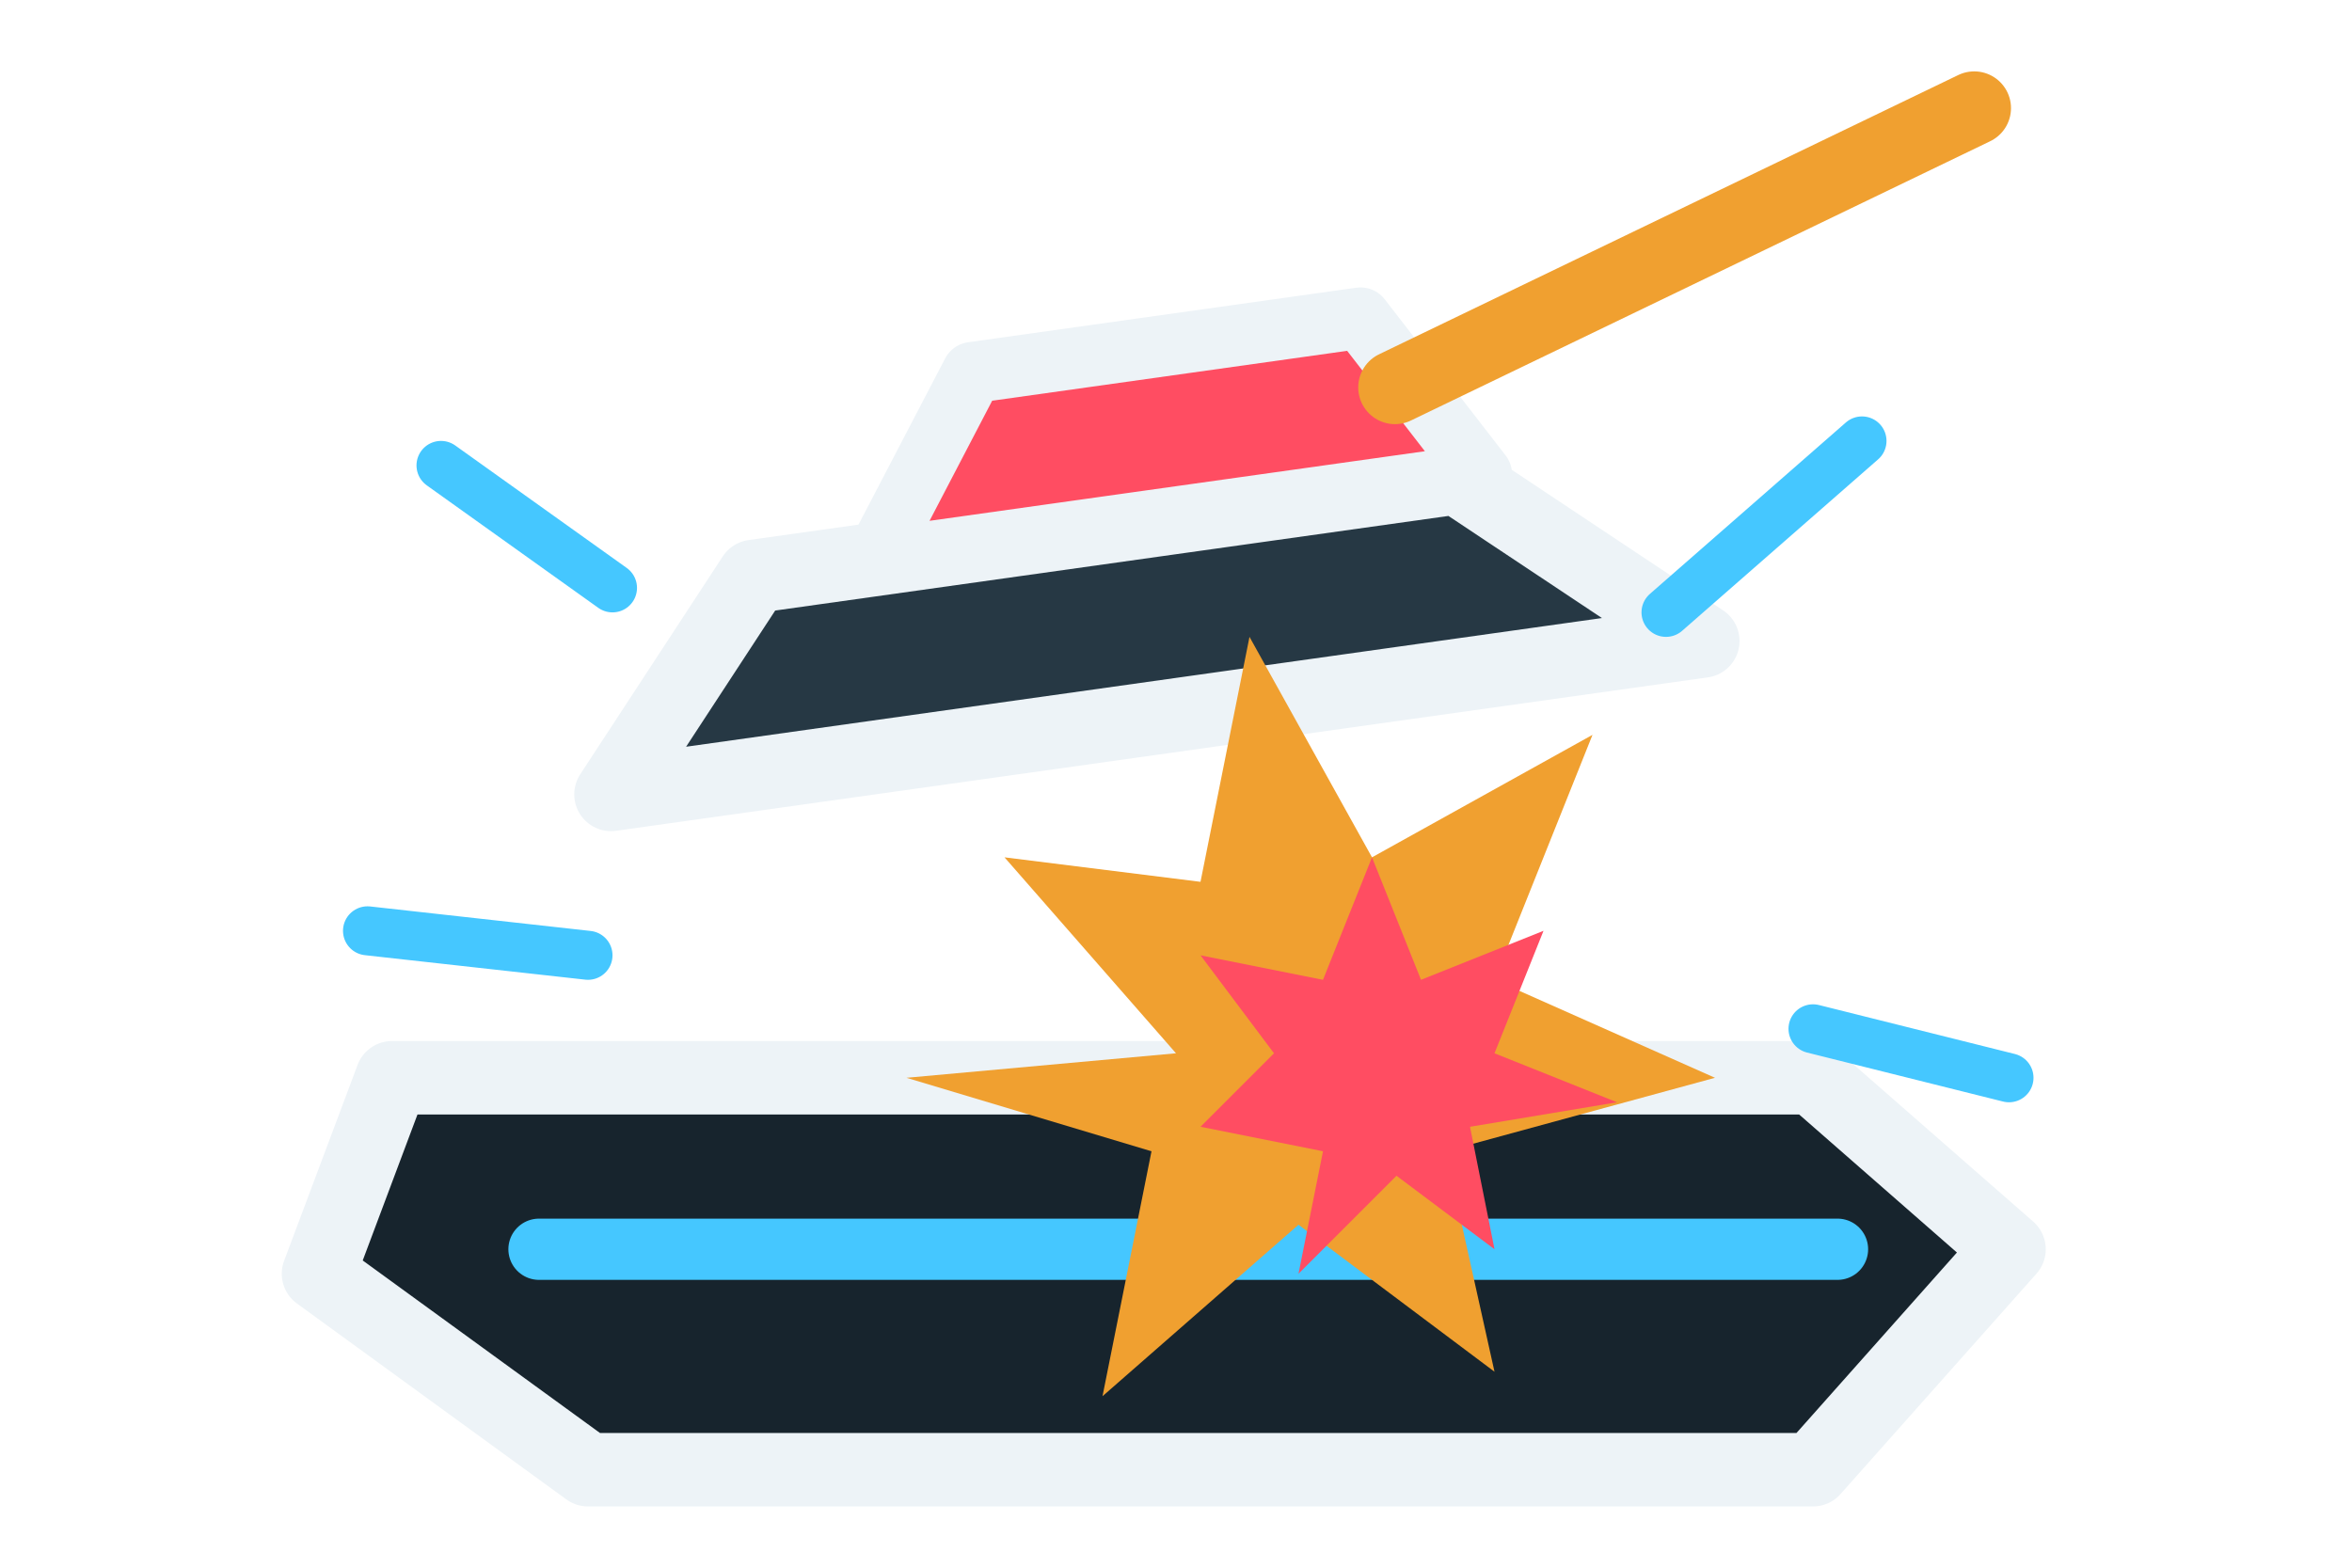
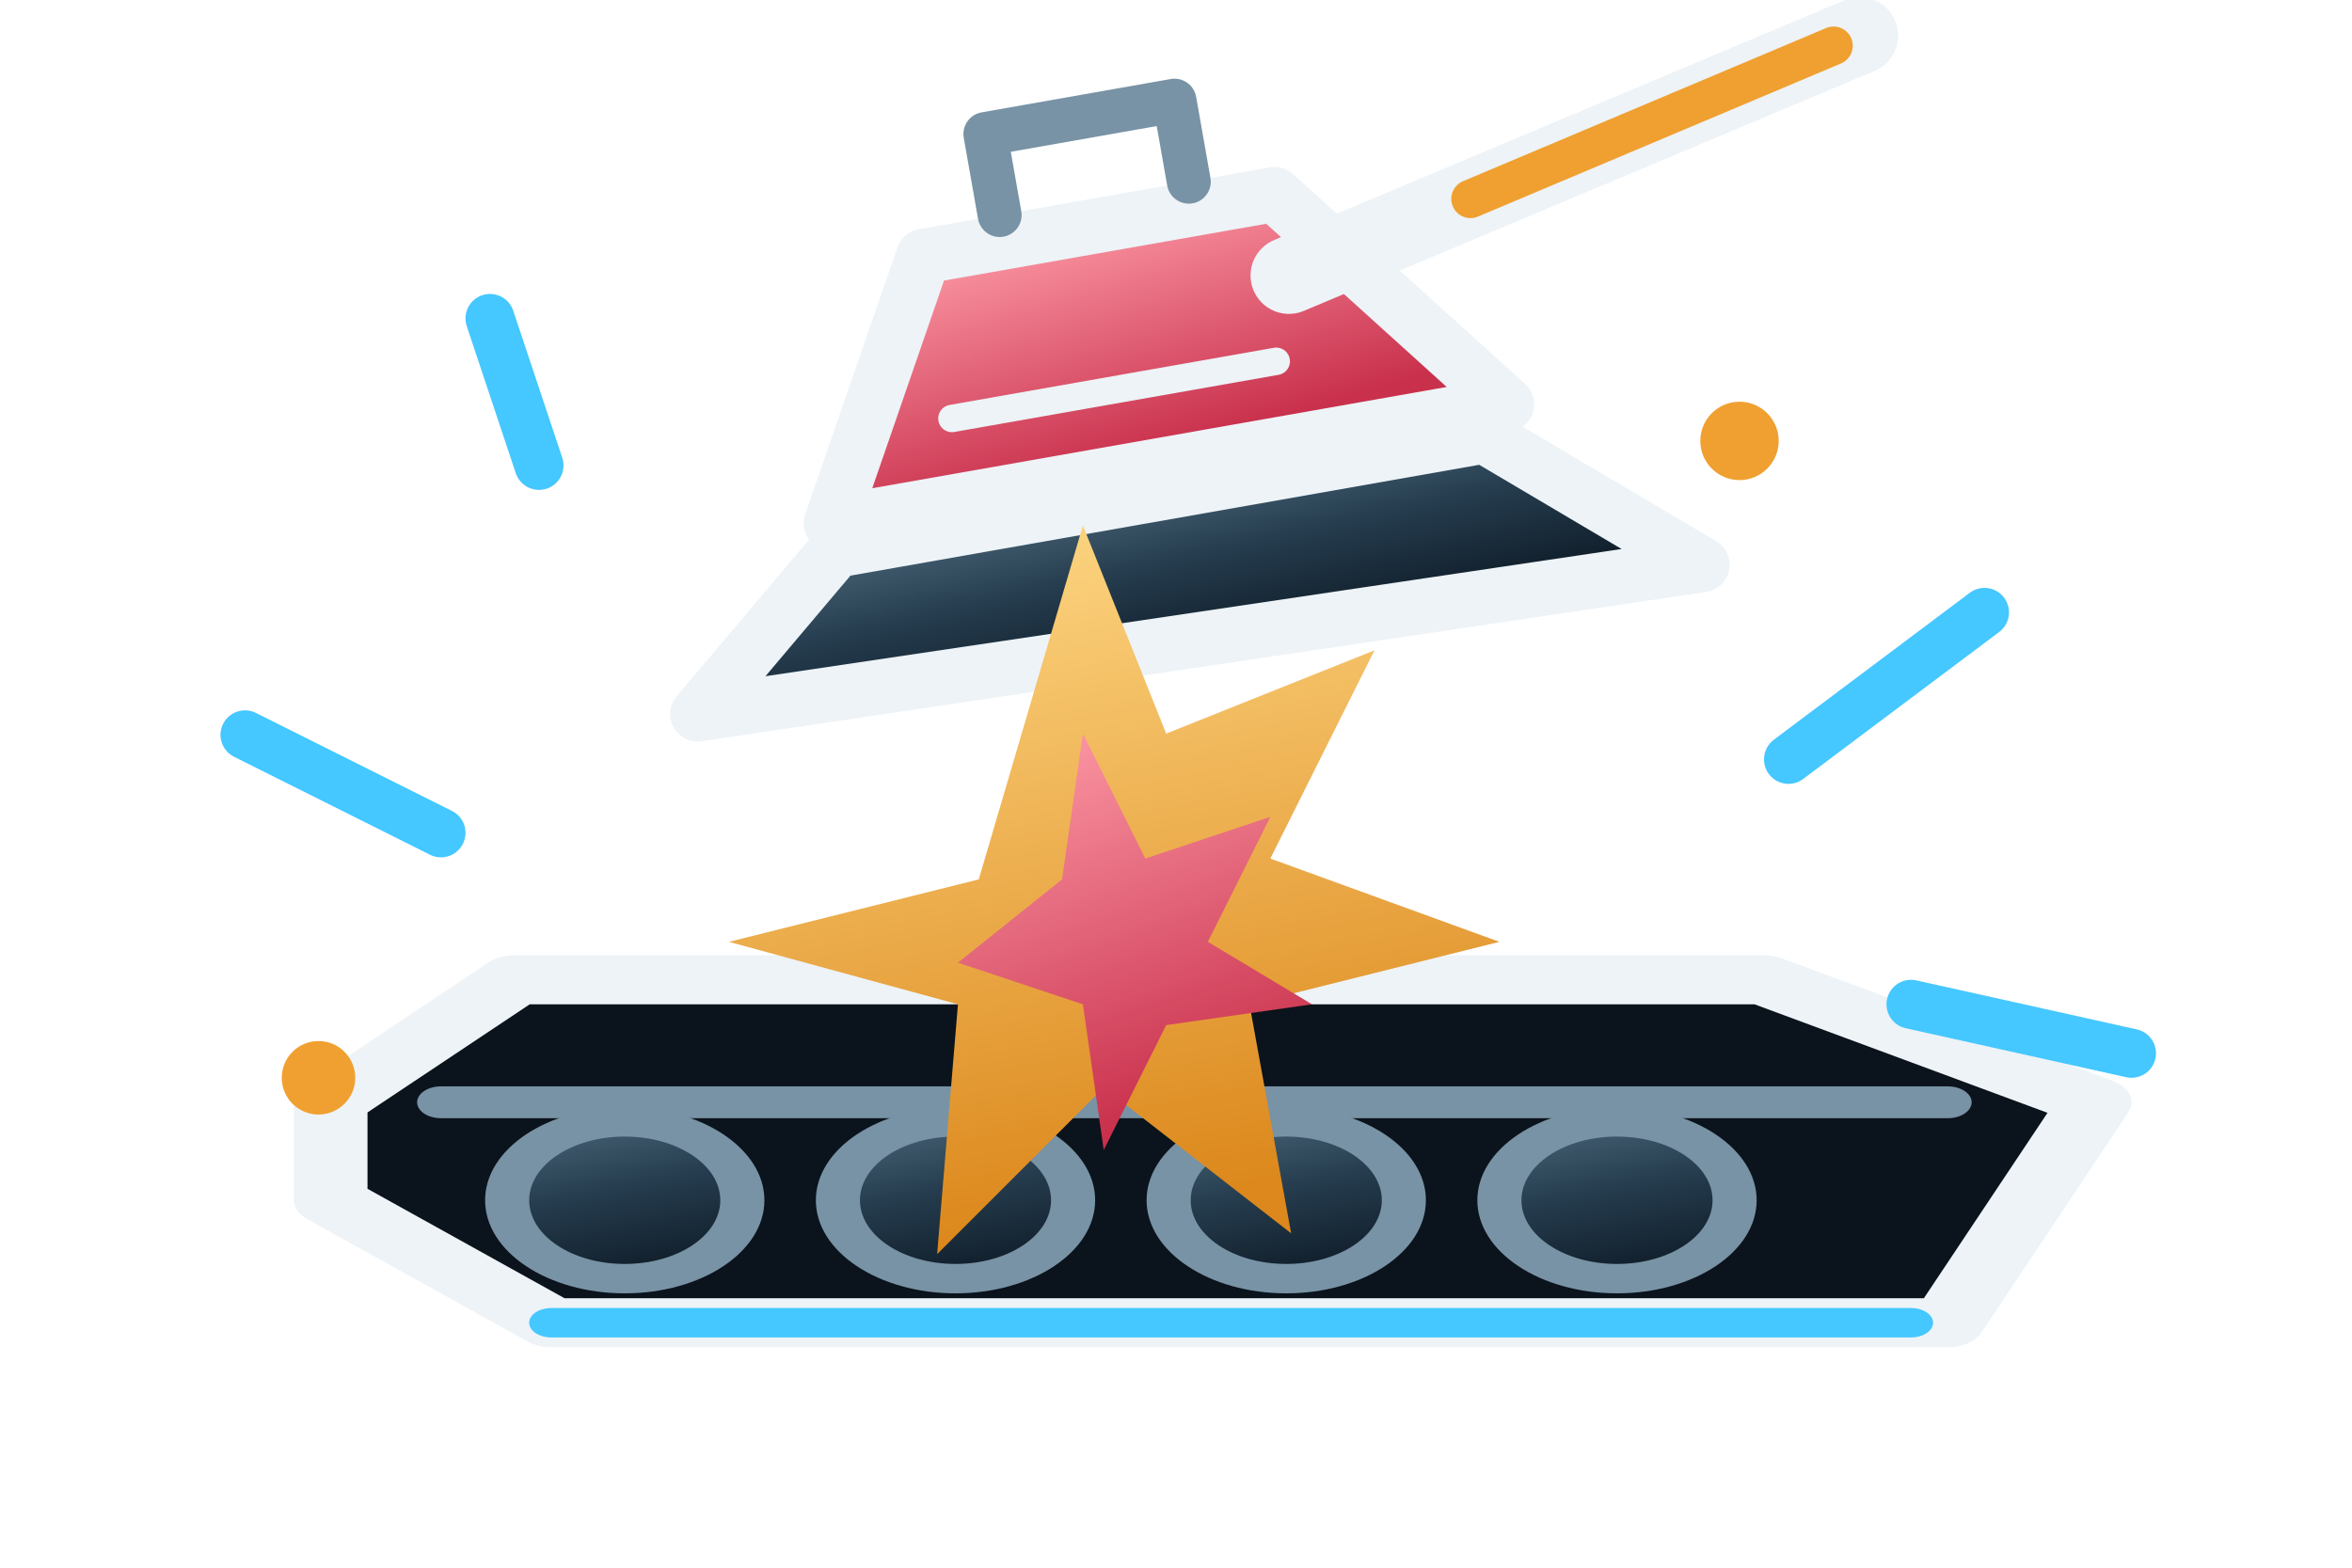
<svg xmlns="http://www.w3.org/2000/svg" viewBox="0 0 96 64" role="img" aria-label="Scene Studio — tank turret thrown by an explosion">
-   <g fill="none" stroke-linecap="round" stroke-linejoin="round" data-vehicle="leclerc">
-     <g id="studio-hull" data-separation="turret-ring">
-       <path d="M16 44h58l8 7-8 9H24l-11-8Z" fill="#17242d" stroke="#edf3f7" stroke-width="3" />
-       <path d="M22 51h53" stroke="#45c7ff" stroke-width="2.5" />
+   <defs>
+     <linearGradient id="steel" x2=".3" y2="1">
+       <stop stop-color="#4d687b" />
+       <stop offset=".5" stop-color="#263e50" />
+       <stop offset="1" stop-color="#12202d" />
+     </linearGradient>
+     <linearGradient id="cyan" x2=".3" y2="1">
+       <stop stop-color="#99e7ff" />
+       <stop offset="1" stop-color="#2385b3" />
+     </linearGradient>
+     <linearGradient id="amber" x2=".2" y2="1">
+       <stop stop-color="#ffda88" />
+       <stop offset="1" stop-color="#dc881c" />
+     </linearGradient>
+     <linearGradient id="red" x2=".3" y2="1">
+       <stop stop-color="#ff9eaa" />
+       <stop offset="1" stop-color="#c9304c" />
+     </linearGradient>
+   </defs>
+   <g stroke-linecap="round" stroke-linejoin="round">
+     <g data-vehicle="leclerc">
+       <g transform="translate(6 6) scale(1.5 1)" id="studio-hull" data-separation="turret-ring">
+         <path d="M5 39 10 34H44L53 39 49 48H11L5 43Z" fill="#0b131c" stroke="#edf3f7" stroke-width="2" />
+         <path d="M8 39H49" fill="none" stroke="#7893a5" stroke-width="1.3" />
+         <circle cx="13" cy="43" r="3.2" fill="url(#steel)" stroke="#7893a5" stroke-width="1.2" />
+         <circle cx="22" cy="43" r="3.2" fill="url(#steel)" stroke="#7893a5" stroke-width="1.2" />
+         <circle cx="31" cy="43" r="3.2" fill="url(#steel)" stroke="#7893a5" stroke-width="1.2" />
+         <circle cx="40" cy="43" r="3.2" fill="url(#steel)" stroke="#7893a5" stroke-width="1.2" />
+         <path d="M11 48H48" fill="none" stroke="#45c7ff" stroke-width="1.2" />
+       </g>
+       <g transform="translate(13 -12) rotate(-10 32 28) scale(1.12)" id="studio-turret" data-separation="turret-ring">
+         <path d="M12 34 18 29H42L49 35Z" fill="url(#steel)" stroke="#edf3f7" stroke-width="2" />
+         <path d="M18 28 23 19H36L43 28Z" fill="url(#red)" stroke="#edf3f7" stroke-width="2" />
+         <path d="M36 22 58 17" fill="none" stroke="#edf3f7" stroke-width="2.8" />
+         <path d="M43 20.4 57 17.2" fill="none" stroke="#f0a030" stroke-width="1.4" />
+         <path d="M26 18V15H33V18" fill="none" stroke="#7893a5" stroke-width="1.6" />
+         <path d="M23 25H35" fill="none" stroke="#edf3f7" stroke-width="1" />
+       </g>
    </g>
-     <g id="studio-turret" data-separation="turret-ring" transform="rotate(-8 49 24)">
-       <path d="M31 21h29l9 8H24Z" fill="#263844" stroke="#edf3f7" stroke-width="3" />
-       <path d="M41 14h16l4 7H36Z" fill="#ff4d62" stroke="#edf3f7" stroke-width="2.5" />
-       <path d="m58 17 25-8" stroke="#f0a030" stroke-width="3" />
+     <g transform="translate(17 7) scale(.85)">
+       <path d="m32 17 4 10 10-4-5 10 11 4-12 3 2 11-9-7-8 8 1-12-11-3 12-3Z" fill="url(#amber)" stroke="none" stroke-width="2" />
+       <path d="m32 27 3 6 6-2-3 6 5 3-7 1-3 6-1-7-6-2 5-4Z" fill="url(#red)" stroke="none" stroke-width="2" />
    </g>
+     <path d="M18 34 10 30M73 31 81 25M22 19 20 13M78 41 87 43" fill="none" stroke="#45c7ff" stroke-width="2" />
+     <circle cx="71" cy="18" r="1.6" fill="#f0a030" stroke="none" stroke-width="1.5" />
+     <circle cx="13" cy="44" r="1.5" fill="#f0a030" stroke="none" stroke-width="1.5" />
  </g>
-   <path d="m48 43-7-8 8 1 2-10 5 9 9-5-4 10 9 4-11 3 2 9-8-6-8 7 2-10-10-3Z" fill="#f0a030" />
-   <path d="m52 43-3-4 5 1 2-5 2 5 5-2-2 5 5 2-6 1 1 5-4-3-4 4 1-5-5-1Z" fill="#ff4d62" />
-   <path d="m25 24-7-5m50 6 8-7m-52 21-9-1m59 4 8 2" fill="none" stroke="#45c7ff" stroke-width="2" stroke-linecap="round" />
</svg>
